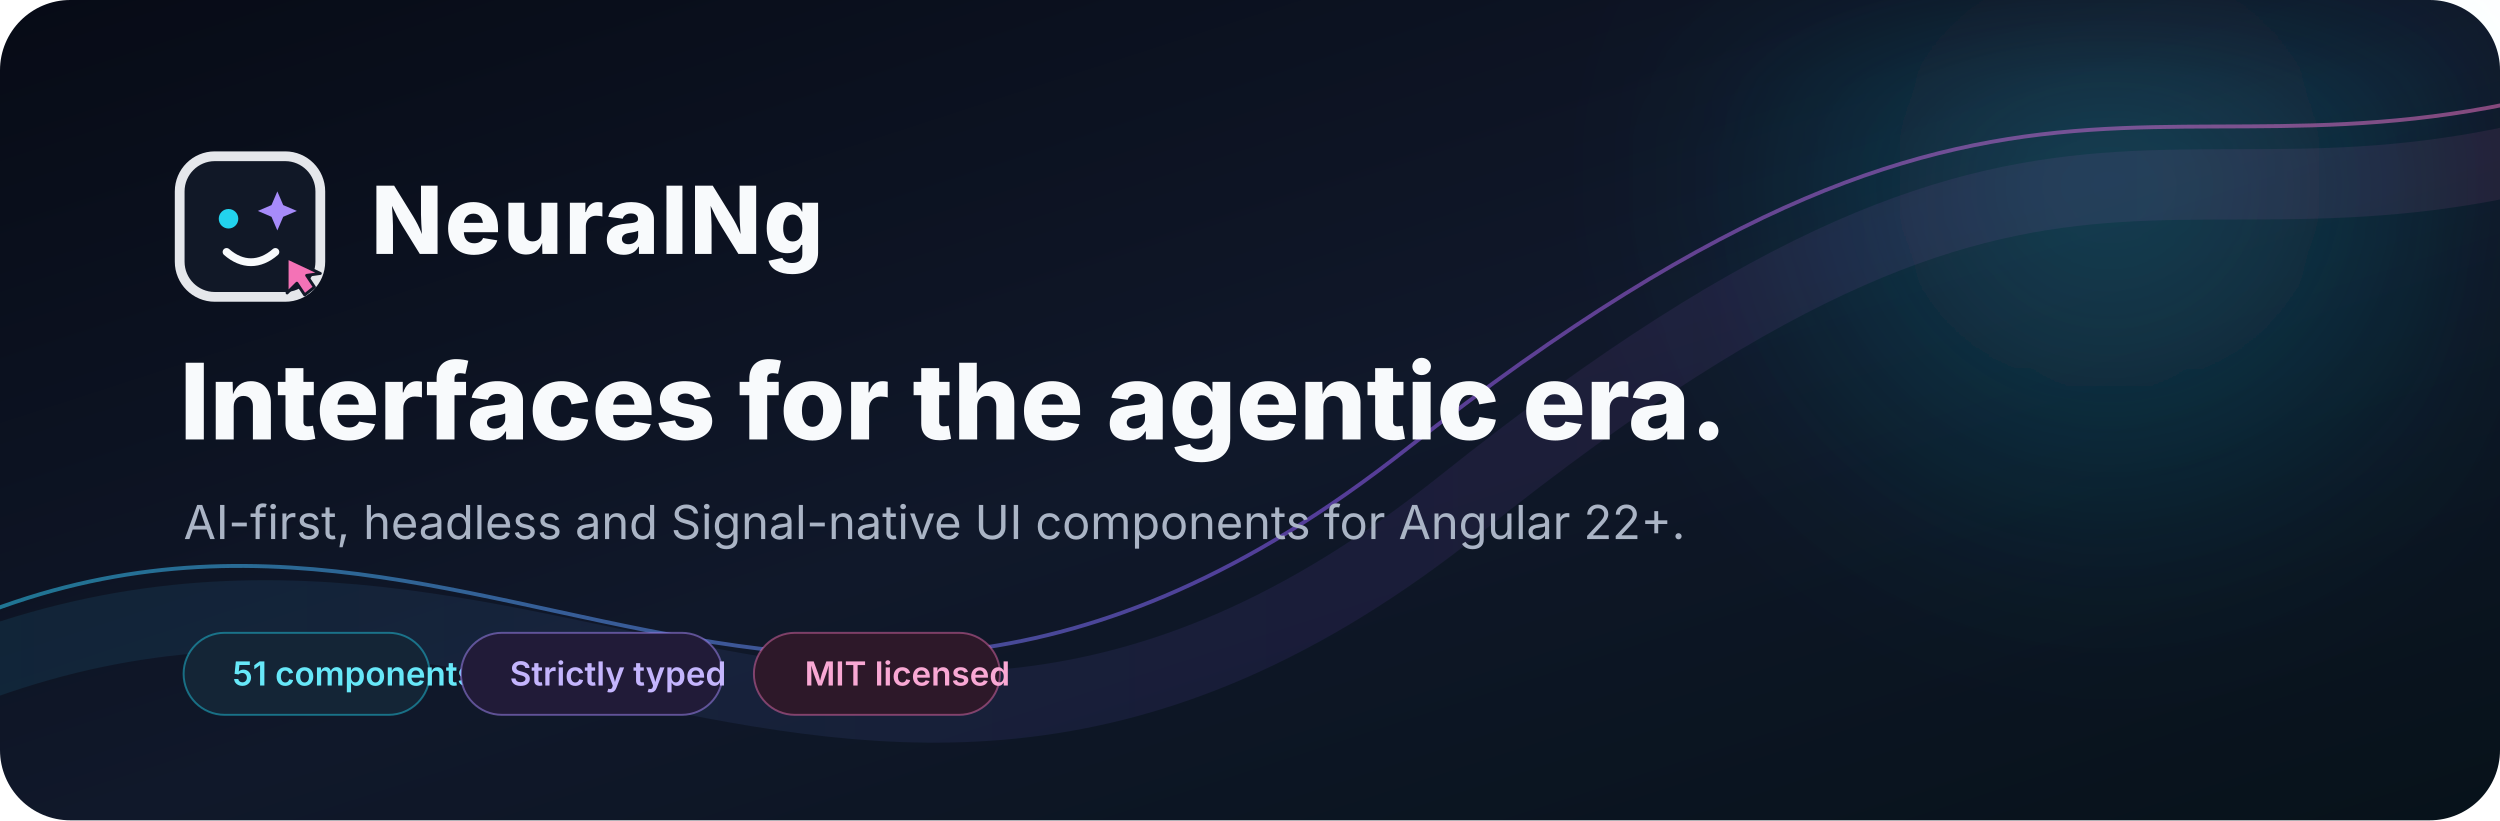
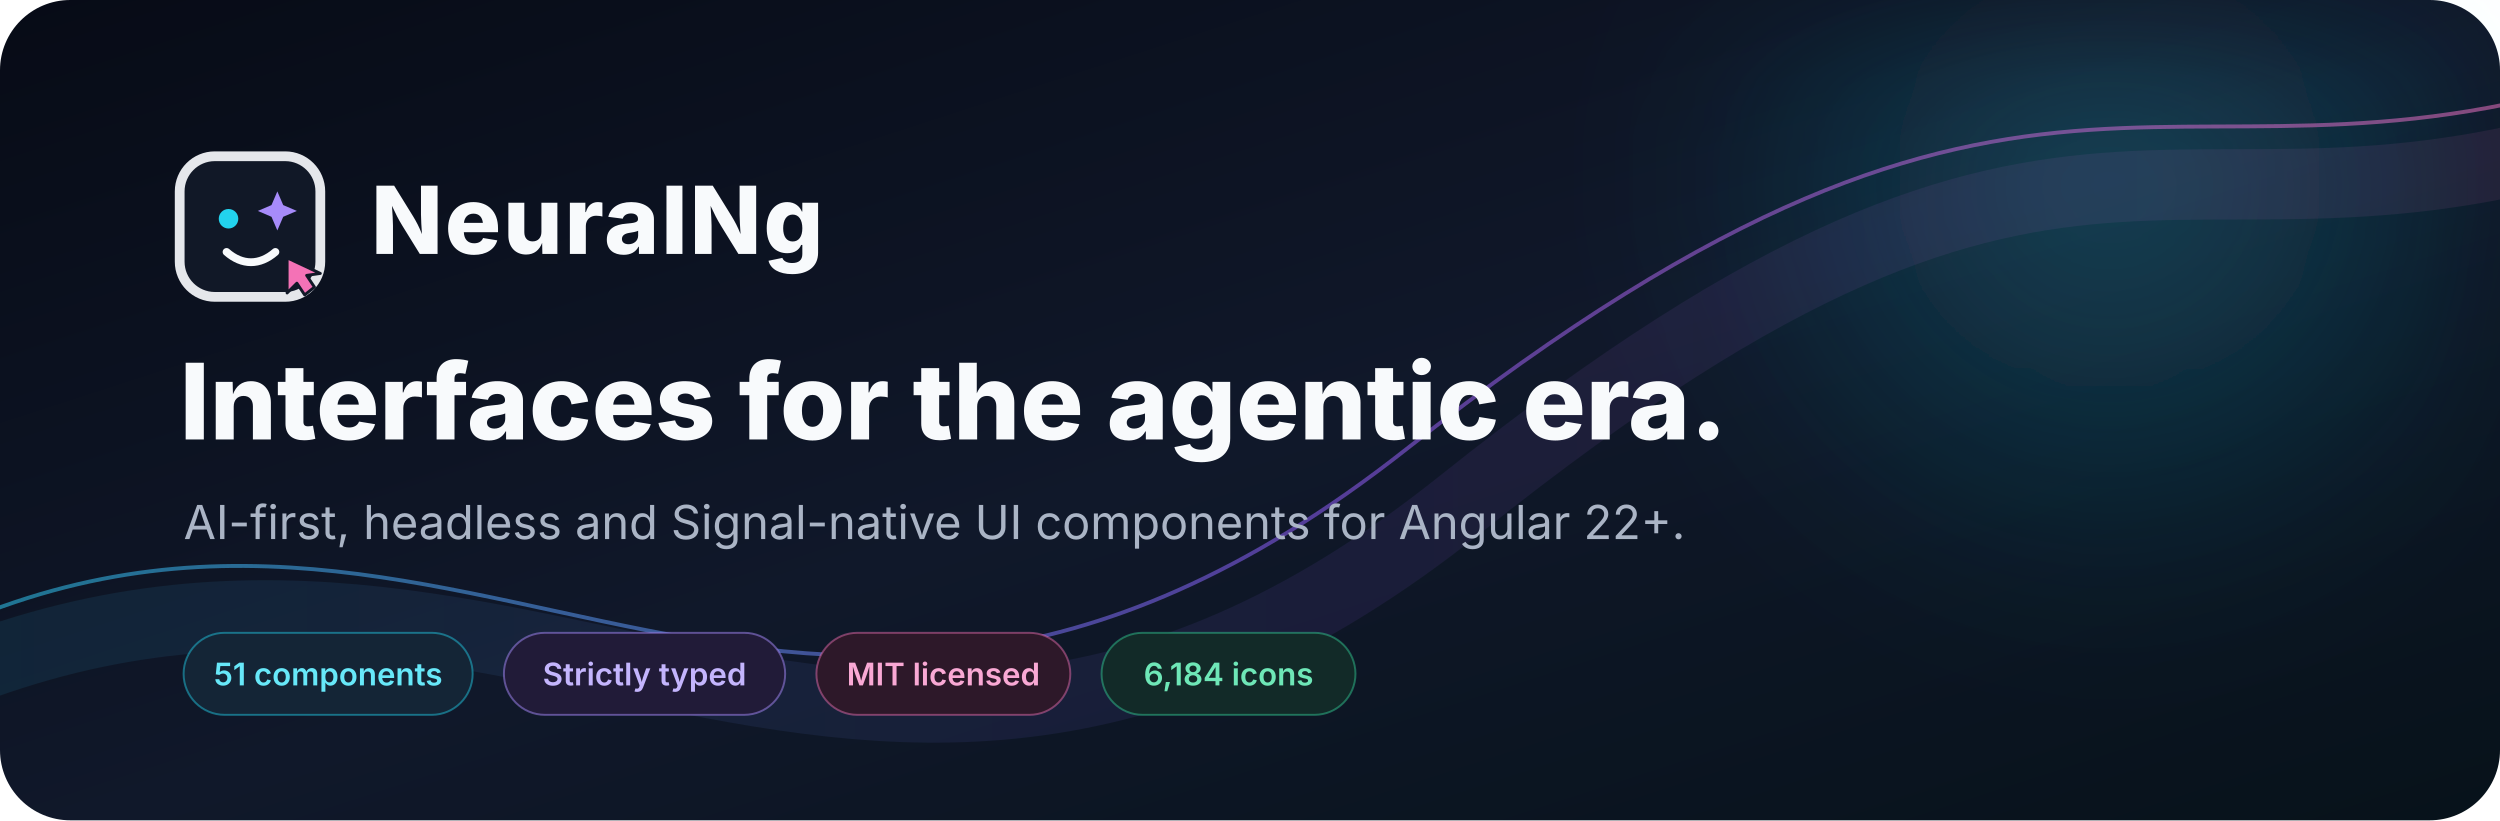
<svg xmlns="http://www.w3.org/2000/svg" width="1280" height="420" viewBox="0 0 1280 420" role="img" aria-labelledby="title desc">
  <defs>
    <linearGradient id="background" x1="0" y1="0" x2="1" y2="1">
      <stop offset="0" stop-color="#070b16" />
      <stop offset="0.52" stop-color="#10182a" />
      <stop offset="1" stop-color="#07121a" />
    </linearGradient>
    <linearGradient id="accent" x1="0" y1="0" x2="1" y2="0">
      <stop offset="0" stop-color="#22d3ee" />
      <stop offset="0.52" stop-color="#8b5cf6" />
      <stop offset="1" stop-color="#f472b6" />
    </linearGradient>
    <radialGradient id="glow" cx="50%" cy="50%" r="50%">
      <stop offset="0" stop-color="#22d3ee" stop-opacity=".24" />
      <stop offset="1" stop-color="#22d3ee" stop-opacity="0" />
    </radialGradient>
    <filter id="blur">
      <feGaussianBlur stdDeviation="42" />
    </filter>
  </defs>
  <rect width="1280" height="420" rx="36" fill="url(#background)" />
  <circle cx="1080" cy="90" r="230" fill="url(#glow)" filter="url(#blur)" />
  <path d="M-80 350C220 165 390 490 720 230S1110 120 1360 32" fill="none" stroke="url(#accent)" stroke-width="2" opacity=".55" />
  <path d="M-100 384C240 180 420 520 748 258S1110 154 1370 58" fill="none" stroke="url(#accent)" stroke-width="36" opacity=".09" />
  <g transform="translate(92 80)">
    <rect width="72" height="72" rx="18" fill="#111827" stroke="#e5e7eb" stroke-width="5" />
    <circle cx="25" cy="32" r="5" fill="#22d3ee" />
    <path d="m50 18 3 7 7 3-7 3-3 7-3-7-7-3 7-3z" fill="#a78bfa" />
    <path d="M24 49c8 7 17 7 25 0" fill="none" stroke="#f8fafc" stroke-width="4" stroke-linecap="round" />
    <path d="M55 52v18l5-5 4 6 5-4-4-6 7-1z" fill="#f472b6" stroke="#111827" stroke-width="1.5" stroke-linejoin="round" />
  </g>
  <text x="190" y="130" fill="#f8fafc" font-family="Inter,Segoe UI,Arial,sans-serif" font-size="48" font-weight="800" letter-spacing="1">NeuralNg</text>
  <text x="92" y="225" fill="#f8fafc" font-family="Inter,Segoe UI,Arial,sans-serif" font-size="54" font-weight="800">Interfaces for the agentic era.</text>
  <text x="94" y="276" fill="#aab4c5" font-family="Inter,Segoe UI,Arial,sans-serif" font-size="24">AI-first, headless and Signal-native UI components for Angular 22+.</text>
-   <g transform="translate(94 324)" font-family="Inter,Segoe UI,Arial,sans-serif" font-size="17" font-weight="600">
-     <rect width="126" height="42" rx="21" fill="#142536" stroke="#22d3ee" stroke-opacity=".45" />
-     <text x="25" y="27" fill="#67e8f9">51 components</text>
-     <rect x="142" width="134" height="42" rx="21" fill="#211b38" stroke="#a78bfa" stroke-opacity=".5" />
-     <text x="167" y="27" fill="#c4b5fd">Strictly typed</text>
-     <rect x="292" width="126" height="42" rx="21" fill="#2d1829" stroke="#f472b6" stroke-opacity=".45" />
-     <text x="318" y="27" fill="#f9a8d4">MIT licensed</text>
+   <g transform="translate(94 324)" font-family="Inter,Segoe UI,Arial,sans-serif" font-size="16" font-weight="600" text-anchor="middle" dominant-baseline="middle">
+     <rect width="148" height="42" rx="21" fill="#142536" stroke="#22d3ee" stroke-opacity=".45" />
+     <text x="74" y="21" fill="#67e8f9">51 components</text>
+     <rect x="164" width="144" height="42" rx="21" fill="#211b38" stroke="#a78bfa" stroke-opacity=".5" />
+     <text x="236" y="21" fill="#c4b5fd">Strictly typed</text>
+     <rect x="324" width="130" height="42" rx="21" fill="#2d1829" stroke="#f472b6" stroke-opacity=".45" />
+     <text x="389" y="21" fill="#f9a8d4">MIT licensed</text>
+     <rect x="470" width="130" height="42" rx="21" fill="#122a28" stroke="#34d399" stroke-opacity=".45" />
+     <text x="535" y="21" fill="#6ee7b7">6,184 icons</text>
  </g>
</svg>
